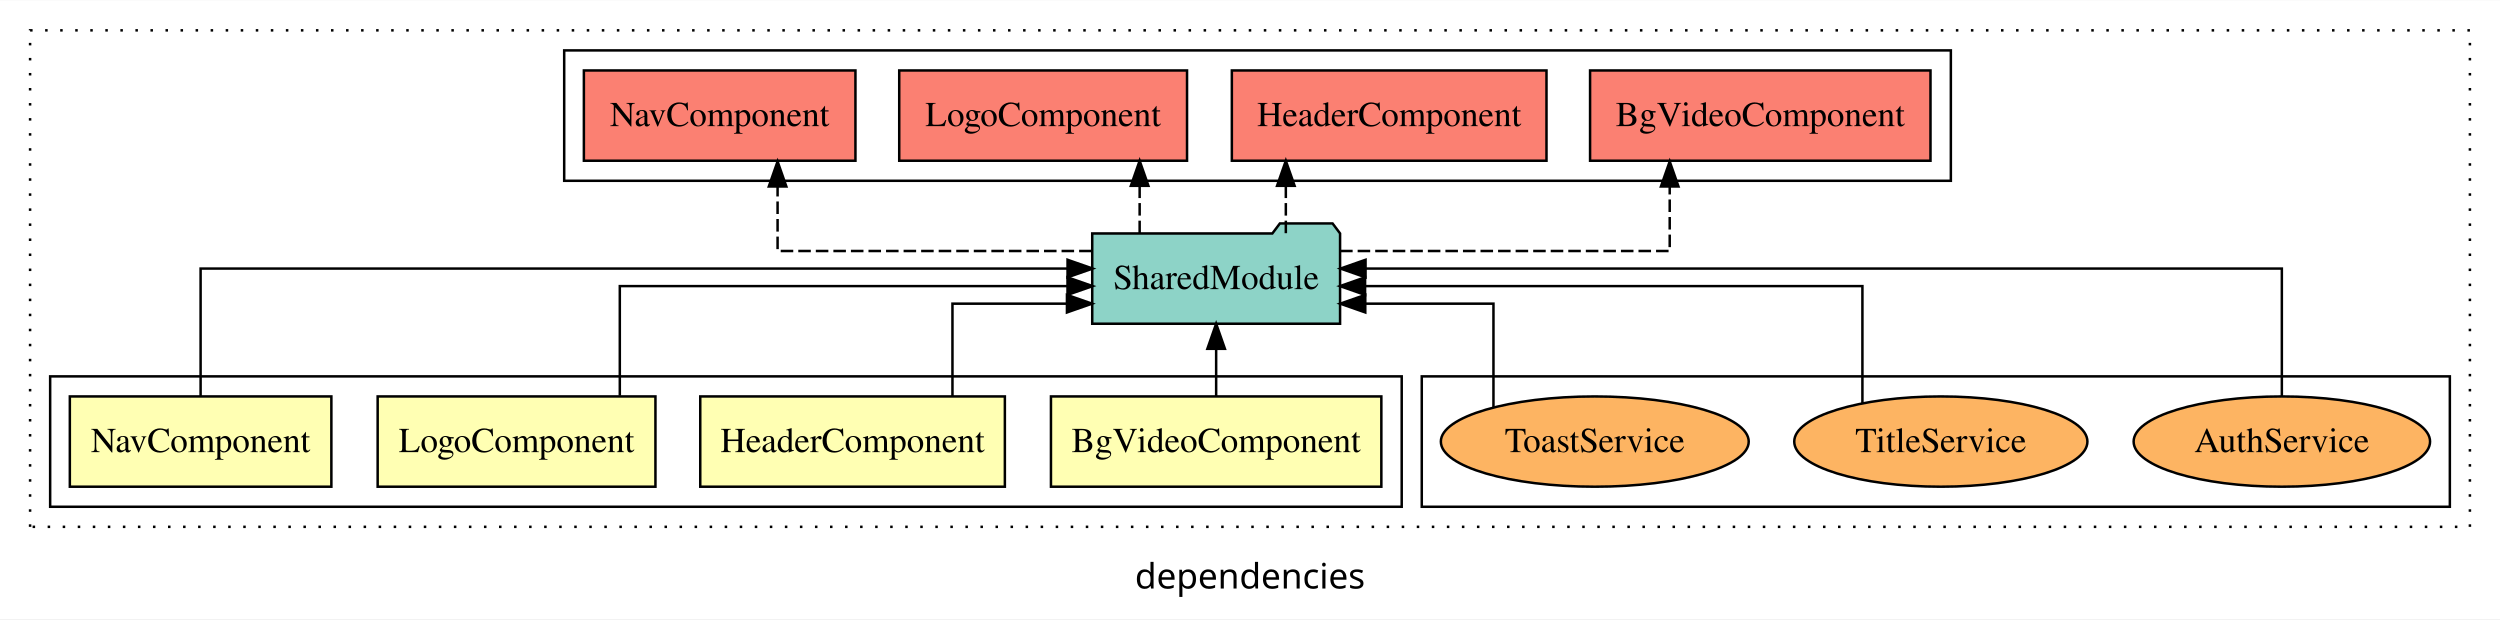
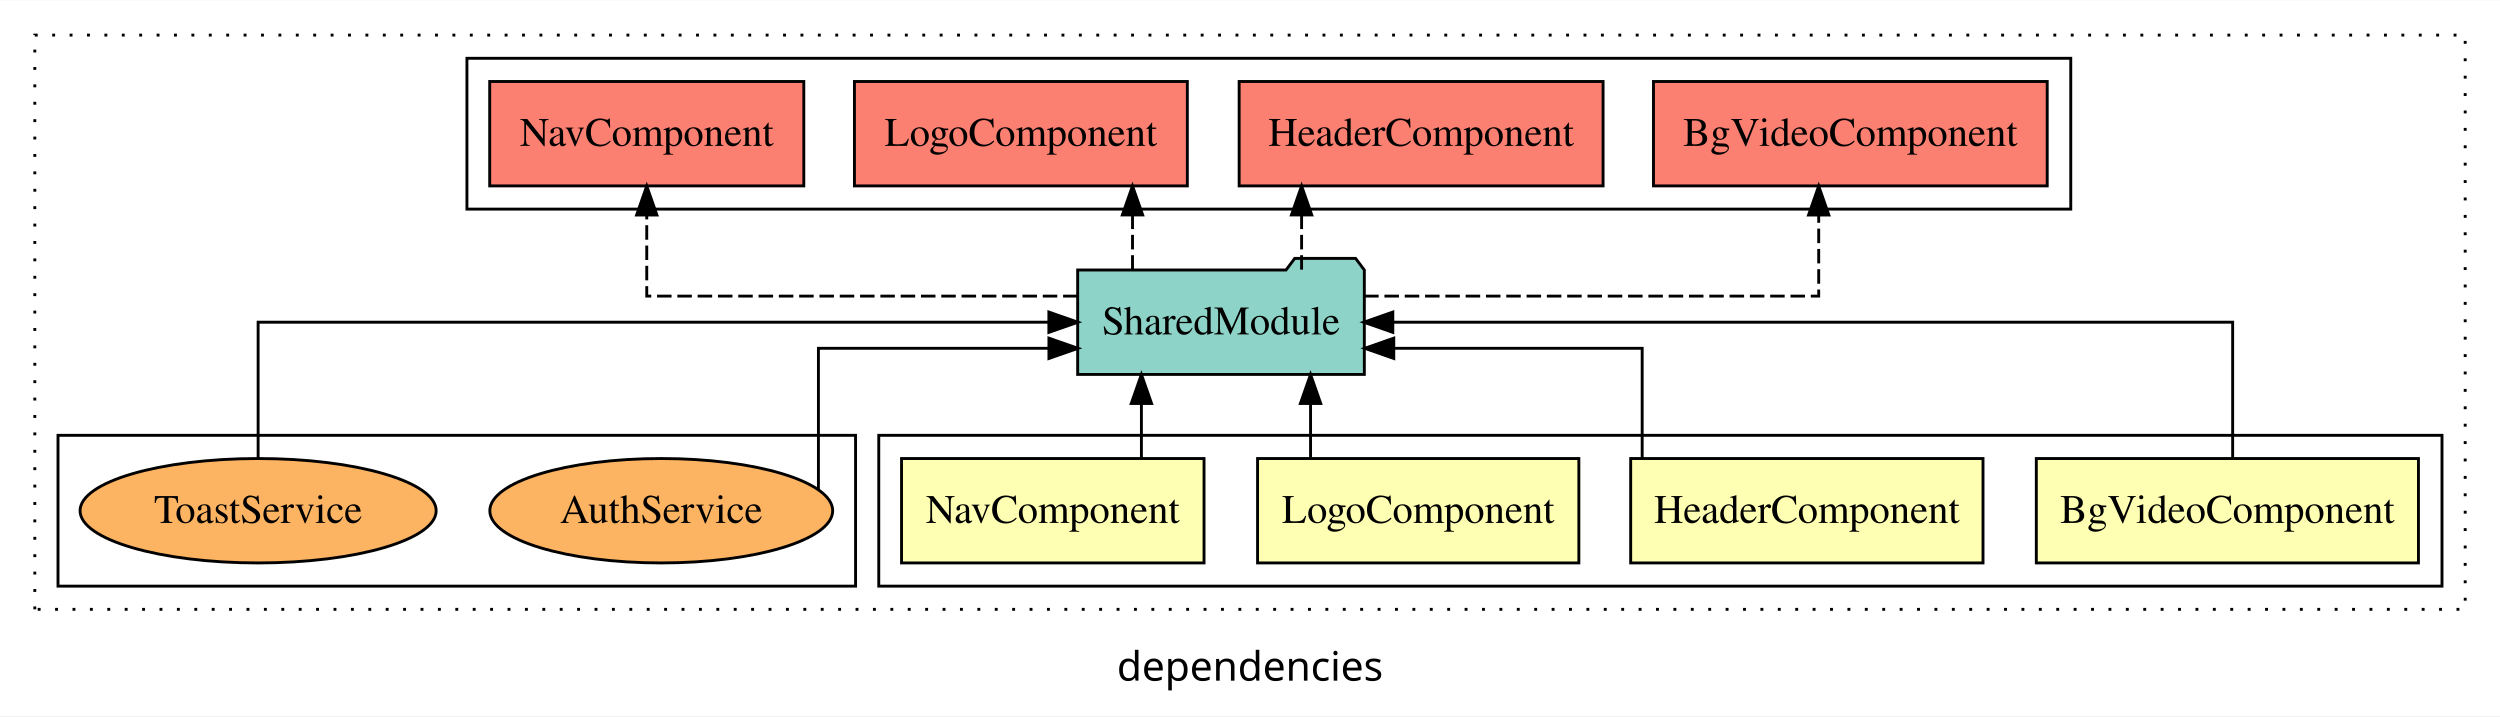
- <svg xmlns="http://www.w3.org/2000/svg" width="997pt" height="247pt" viewBox="0.00 0.00 997.00 246.80">
+ <svg xmlns="http://www.w3.org/2000/svg" width="862pt" height="247pt" viewBox="0.00 0.00 862.00 246.80">
  <g id="graph0" class="graph" transform="scale(1 1) rotate(0) translate(4 242.8)">
-     <polygon fill="white" stroke="transparent" points="-4,4 -4,-242.8 993,-242.8 993,4 -4,4" />
-     <text text-anchor="middle" x="494.5" y="-8.2" font-family="sans-serif" font-size="14.00">dependencies</text>
+     <polygon fill="white" stroke="transparent" points="-4,4 -4,-242.8 858,-242.8 858,4 -4,4" />
+     <text text-anchor="middle" x="427" y="-8.2" font-family="sans-serif" font-size="14.00">dependencies</text>
    <g id="clust1" class="cluster">
-       <polygon fill="none" stroke="black" stroke-dasharray="1,5" points="8,-32.8 8,-230.8 981,-230.8 981,-32.8 8,-32.8" />
+       <polygon fill="none" stroke="black" stroke-dasharray="1,5" points="8,-32.8 8,-230.8 846,-230.8 846,-32.8 8,-32.8" />
+     </g>
+     <g id="clust2" class="cluster">
+       <polygon fill="none" stroke="black" points="299,-40.8 299,-92.8 838,-92.8 838,-40.8 299,-40.8" />
+     </g>
+     <g id="clust8" class="cluster">
+       <polygon fill="none" stroke="black" points="157,-170.8 157,-222.8 710,-222.8 710,-170.8 157,-170.8" />
    </g>
    <g id="clust10" class="cluster">
-       <polygon fill="none" stroke="black" points="563,-40.8 563,-92.8 973,-92.8 973,-40.8 563,-40.8" />
-     </g>
-     <g id="clust8" class="cluster">
-       <polygon fill="none" stroke="black" points="221,-170.8 221,-222.8 774,-222.8 774,-170.8 221,-170.8" />
-     </g>
-     <g id="clust2" class="cluster">
-       <polygon fill="none" stroke="black" points="16,-40.8 16,-92.8 555,-92.8 555,-40.8 16,-40.8" />
+       <polygon fill="none" stroke="black" points="16,-40.8 16,-92.8 291,-92.8 291,-40.8 16,-40.8" />
    </g>
    <g id="node1" class="node">
-       <polygon fill="#ffffb3" stroke="black" points="546.88,-84.8 415.12,-84.8 415.12,-48.8 546.88,-48.8 546.88,-84.8" />
-       <text text-anchor="middle" x="481" y="-62.6" font-family="Times,serif" font-size="14.00">BgVideoComponent</text>
+       <polygon fill="#ffffb3" stroke="black" points="829.88,-84.8 698.12,-84.8 698.12,-48.8 829.88,-48.8 829.88,-84.8" />
+       <text text-anchor="middle" x="764" y="-62.6" font-family="Times,serif" font-size="14.00">BgVideoComponent</text>
    </g>
    <g id="node5" class="node">
-       <polygon fill="#8dd3c7" stroke="black" points="530.42,-149.8 527.42,-153.8 506.42,-153.8 503.42,-149.8 431.58,-149.8 431.58,-113.8 530.42,-113.8 530.42,-149.8" />
-       <text text-anchor="middle" x="481" y="-127.6" font-family="Times,serif" font-size="14.00">SharedModule</text>
+       <polygon fill="#8dd3c7" stroke="black" points="466.42,-149.8 463.42,-153.8 442.42,-153.8 439.42,-149.8 367.58,-149.8 367.58,-113.8 466.42,-113.8 466.42,-149.8" />
+       <text text-anchor="middle" x="417" y="-127.6" font-family="Times,serif" font-size="14.00">SharedModule</text>
    </g>
    <g id="edge1" class="edge">
-       <path fill="none" stroke="black" d="M481,-84.91C481,-84.91 481,-103.79 481,-103.79" />
-       <polygon fill="black" stroke="black" points="477.5,-103.79 481,-113.79 484.5,-103.79 477.5,-103.79" />
+       <path fill="none" stroke="black" d="M765.82,-84.91C765.82,-104.14 765.82,-131.8 765.82,-131.8 765.82,-131.8 476.24,-131.8 476.24,-131.8" />
+       <polygon fill="black" stroke="black" points="476.24,-128.3 466.24,-131.8 476.24,-135.3 476.24,-128.3" />
    </g>
    <g id="node2" class="node">
-       <polygon fill="#ffffb3" stroke="black" points="396.74,-84.8 275.26,-84.8 275.26,-48.8 396.74,-48.8 396.74,-84.8" />
-       <text text-anchor="middle" x="336" y="-62.6" font-family="Times,serif" font-size="14.00">HeaderComponent</text>
+       <polygon fill="#ffffb3" stroke="black" points="679.74,-84.8 558.26,-84.8 558.26,-48.8 679.74,-48.8 679.74,-84.8" />
+       <text text-anchor="middle" x="619" y="-62.6" font-family="Times,serif" font-size="14.00">HeaderComponent</text>
    </g>
    <g id="edge2" class="edge">
-       <path fill="none" stroke="black" d="M375.84,-84.81C375.84,-100.85 375.84,-121.8 375.84,-121.8 375.84,-121.8 421.5,-121.8 421.5,-121.8" />
-       <polygon fill="black" stroke="black" points="421.5,-125.3 431.5,-121.8 421.5,-118.3 421.5,-125.3" />
+       <path fill="none" stroke="black" d="M562.22,-84.83C562.22,-101.2 562.22,-122.8 562.22,-122.8 562.22,-122.8 476.57,-122.8 476.57,-122.8" />
+       <polygon fill="black" stroke="black" points="476.57,-119.3 466.57,-122.8 476.57,-126.3 476.57,-119.3" />
    </g>
    <g id="node3" class="node">
-       <polygon fill="#ffffb3" stroke="black" points="257.39,-84.8 146.61,-84.8 146.61,-48.8 257.39,-48.8 257.39,-84.8" />
-       <text text-anchor="middle" x="202" y="-62.6" font-family="Times,serif" font-size="14.00">LogoComponent</text>
+       <polygon fill="#ffffb3" stroke="black" points="540.39,-84.8 429.61,-84.8 429.61,-48.8 540.39,-48.8 540.39,-84.8" />
+       <text text-anchor="middle" x="485" y="-62.6" font-family="Times,serif" font-size="14.00">LogoComponent</text>
    </g>
    <g id="edge3" class="edge">
-       <path fill="none" stroke="black" d="M243.18,-85.07C243.18,-103.36 243.18,-128.8 243.18,-128.8 243.18,-128.8 421.72,-128.8 421.72,-128.8" />
-       <polygon fill="black" stroke="black" points="421.72,-132.3 431.72,-128.8 421.72,-125.3 421.72,-132.3" />
+       <path fill="none" stroke="black" d="M447.88,-84.91C447.88,-84.91 447.88,-103.79 447.88,-103.79" />
+       <polygon fill="black" stroke="black" points="444.38,-103.79 447.88,-113.79 451.38,-103.79 444.38,-103.79" />
    </g>
    <g id="node4" class="node">
-       <polygon fill="#ffffb3" stroke="black" points="128.15,-84.8 23.85,-84.8 23.85,-48.8 128.15,-48.8 128.15,-84.8" />
-       <text text-anchor="middle" x="76" y="-62.6" font-family="Times,serif" font-size="14.00">NavComponent</text>
+       <polygon fill="#ffffb3" stroke="black" points="411.15,-84.8 306.85,-84.8 306.85,-48.8 411.15,-48.8 411.15,-84.8" />
+       <text text-anchor="middle" x="359" y="-62.6" font-family="Times,serif" font-size="14.00">NavComponent</text>
    </g>
    <g id="edge4" class="edge">
-       <path fill="none" stroke="black" d="M76,-84.93C76,-105.37 76,-135.8 76,-135.8 76,-135.8 421.74,-135.8 421.74,-135.8" />
-       <polygon fill="black" stroke="black" points="421.74,-139.3 431.74,-135.8 421.74,-132.3 421.74,-139.3" />
+       <path fill="none" stroke="black" d="M389.56,-84.91C389.56,-84.91 389.56,-103.79 389.56,-103.79" />
+       <polygon fill="black" stroke="black" points="386.06,-103.79 389.56,-113.79 393.06,-103.79 386.06,-103.79" />
    </g>
    <g id="node6" class="node">
-       <polygon fill="#fb8072" stroke="black" points="765.88,-214.8 630.12,-214.8 630.12,-178.8 765.88,-178.8 765.88,-214.8" />
-       <text text-anchor="middle" x="698" y="-192.6" font-family="Times,serif" font-size="14.00">BgVideoComponent </text>
+       <polygon fill="#fb8072" stroke="black" points="701.88,-214.8 566.12,-214.8 566.12,-178.8 701.88,-178.8 701.88,-214.8" />
+       <text text-anchor="middle" x="634" y="-192.6" font-family="Times,serif" font-size="14.00">BgVideoComponent </text>
    </g>
    <g id="edge5" class="edge">
-       <path fill="none" stroke="black" stroke-dasharray="5,2" d="M530.43,-142.8C583.98,-142.8 661.88,-142.8 661.88,-142.8 661.88,-142.8 661.88,-168.52 661.88,-168.52" />
-       <polygon fill="black" stroke="black" points="658.38,-168.52 661.88,-178.52 665.38,-168.52 658.38,-168.52" />
+       <path fill="none" stroke="black" stroke-dasharray="5,2" d="M466.36,-140.8C527.33,-140.8 623.09,-140.8 623.09,-140.8 623.09,-140.8 623.09,-168.77 623.09,-168.77" />
+       <polygon fill="black" stroke="black" points="619.59,-168.77 623.09,-178.77 626.59,-168.77 619.59,-168.77" />
    </g>
    <g id="node7" class="node">
-       <polygon fill="#fb8072" stroke="black" points="612.74,-214.8 487.26,-214.8 487.26,-178.8 612.74,-178.8 612.74,-214.8" />
-       <text text-anchor="middle" x="550" y="-192.6" font-family="Times,serif" font-size="14.00">HeaderComponent </text>
+       <polygon fill="#fb8072" stroke="black" points="548.74,-214.8 423.26,-214.8 423.26,-178.8 548.74,-178.8 548.74,-214.8" />
+       <text text-anchor="middle" x="486" y="-192.6" font-family="Times,serif" font-size="14.00">HeaderComponent </text>
    </g>
    <g id="edge6" class="edge">
-       <path fill="none" stroke="black" stroke-dasharray="5,2" d="M508.79,-149.91C508.79,-149.91 508.79,-168.79 508.79,-168.79" />
-       <polygon fill="black" stroke="black" points="505.29,-168.79 508.79,-178.79 512.29,-168.79 505.29,-168.79" />
+       <path fill="none" stroke="black" stroke-dasharray="5,2" d="M444.79,-149.91C444.79,-149.91 444.79,-168.79 444.79,-168.79" />
+       <polygon fill="black" stroke="black" points="441.29,-168.79 444.79,-178.79 448.29,-168.79 441.29,-168.79" />
    </g>
    <g id="node8" class="node">
-       <polygon fill="#fb8072" stroke="black" points="469.39,-214.8 354.61,-214.8 354.61,-178.8 469.39,-178.8 469.39,-214.8" />
-       <text text-anchor="middle" x="412" y="-192.6" font-family="Times,serif" font-size="14.00">LogoComponent </text>
+       <polygon fill="#fb8072" stroke="black" points="405.39,-214.8 290.61,-214.8 290.61,-178.8 405.39,-178.8 405.39,-214.8" />
+       <text text-anchor="middle" x="348" y="-192.6" font-family="Times,serif" font-size="14.00">LogoComponent </text>
    </g>
    <g id="edge7" class="edge">
-       <path fill="none" stroke="black" stroke-dasharray="5,2" d="M450.49,-149.91C450.49,-149.91 450.49,-168.79 450.49,-168.79" />
-       <polygon fill="black" stroke="black" points="446.99,-168.79 450.49,-178.79 453.99,-168.79 446.99,-168.79" />
+       <path fill="none" stroke="black" stroke-dasharray="5,2" d="M386.49,-149.91C386.49,-149.91 386.49,-168.79 386.49,-168.79" />
+       <polygon fill="black" stroke="black" points="382.99,-168.79 386.49,-178.79 389.99,-168.79 382.99,-168.79" />
    </g>
    <g id="node9" class="node">
-       <polygon fill="#fb8072" stroke="black" points="337.15,-214.8 228.85,-214.8 228.85,-178.8 337.15,-178.8 337.15,-214.8" />
-       <text text-anchor="middle" x="283" y="-192.6" font-family="Times,serif" font-size="14.00">NavComponent </text>
+       <polygon fill="#fb8072" stroke="black" points="273.15,-214.8 164.85,-214.8 164.85,-178.8 273.15,-178.8 273.15,-214.8" />
+       <text text-anchor="middle" x="219" y="-192.6" font-family="Times,serif" font-size="14.00">NavComponent </text>
    </g>
    <g id="edge8" class="edge">
-       <path fill="none" stroke="black" stroke-dasharray="5,2" d="M431.35,-142.8C379.64,-142.8 306.1,-142.8 306.1,-142.8 306.1,-142.8 306.1,-168.52 306.1,-168.52" />
-       <polygon fill="black" stroke="black" points="302.6,-168.52 306.1,-178.52 309.6,-168.52 302.6,-168.52" />
+       <path fill="none" stroke="black" stroke-dasharray="5,2" d="M367.55,-140.8C308.9,-140.8 219,-140.8 219,-140.8 219,-140.8 219,-168.77 219,-168.77" />
+       <polygon fill="black" stroke="black" points="215.5,-168.77 219,-178.77 222.5,-168.77 215.5,-168.77" />
    </g>
    <g id="node10" class="node">
-       <ellipse fill="#fdb462" stroke="black" cx="906" cy="-66.8" rx="59.11" ry="18" />
-       <text text-anchor="middle" x="906" y="-62.6" font-family="Times,serif" font-size="14.00">AuthService</text>
+       <ellipse fill="#fdb462" stroke="black" cx="224" cy="-66.8" rx="59.11" ry="18" />
+       <text text-anchor="middle" x="224" y="-62.6" font-family="Times,serif" font-size="14.00">AuthService</text>
    </g>
    <g id="edge9" class="edge">
-       <path fill="none" stroke="black" d="M906,-84.93C906,-105.37 906,-135.8 906,-135.8 906,-135.8 540.58,-135.8 540.58,-135.8" />
-       <polygon fill="black" stroke="black" points="540.58,-132.3 530.58,-135.8 540.58,-139.3 540.58,-132.3" />
+       <path fill="none" stroke="black" d="M278.19,-74.12C278.19,-89.3 278.19,-122.8 278.19,-122.8 278.19,-122.8 357.67,-122.8 357.67,-122.8" />
+       <polygon fill="black" stroke="black" points="357.67,-126.3 367.67,-122.8 357.67,-119.3 357.67,-126.3" />
    </g>
    <g id="node11" class="node">
-       <ellipse fill="#fdb462" stroke="black" cx="770" cy="-66.8" rx="58.46" ry="18" />
-       <text text-anchor="middle" x="770" y="-62.6" font-family="Times,serif" font-size="14.00">TitleService</text>
+       <ellipse fill="#fdb462" stroke="black" cx="85" cy="-66.8" rx="61.39" ry="18" />
+       <text text-anchor="middle" x="85" y="-62.6" font-family="Times,serif" font-size="14.00">ToastService</text>
    </g>
    <g id="edge10" class="edge">
-       <path fill="none" stroke="black" d="M738.73,-82.13C738.73,-100.49 738.73,-128.8 738.73,-128.8 738.73,-128.8 540.39,-128.8 540.39,-128.8" />
-       <polygon fill="black" stroke="black" points="540.39,-125.3 530.39,-128.8 540.39,-132.3 540.39,-125.3" />
-     </g>
-     <g id="node12" class="node">
-       <ellipse fill="#fdb462" stroke="black" cx="632" cy="-66.8" rx="61.39" ry="18" />
-       <text text-anchor="middle" x="632" y="-62.6" font-family="Times,serif" font-size="14.00">ToastService</text>
-     </g>
-     <g id="edge11" class="edge">
-       <path fill="none" stroke="black" d="M591.59,-80.4C591.59,-96.68 591.59,-121.8 591.59,-121.8 591.59,-121.8 540.47,-121.8 540.47,-121.8" />
-       <polygon fill="black" stroke="black" points="540.47,-118.3 530.47,-121.8 540.47,-125.3 540.47,-118.3" />
+       <path fill="none" stroke="black" d="M85,-84.91C85,-104.14 85,-131.8 85,-131.8 85,-131.8 357.65,-131.8 357.65,-131.8" />
+       <polygon fill="black" stroke="black" points="357.65,-135.3 367.65,-131.8 357.65,-128.3 357.65,-135.3" />
    </g>
  </g>
</svg>
